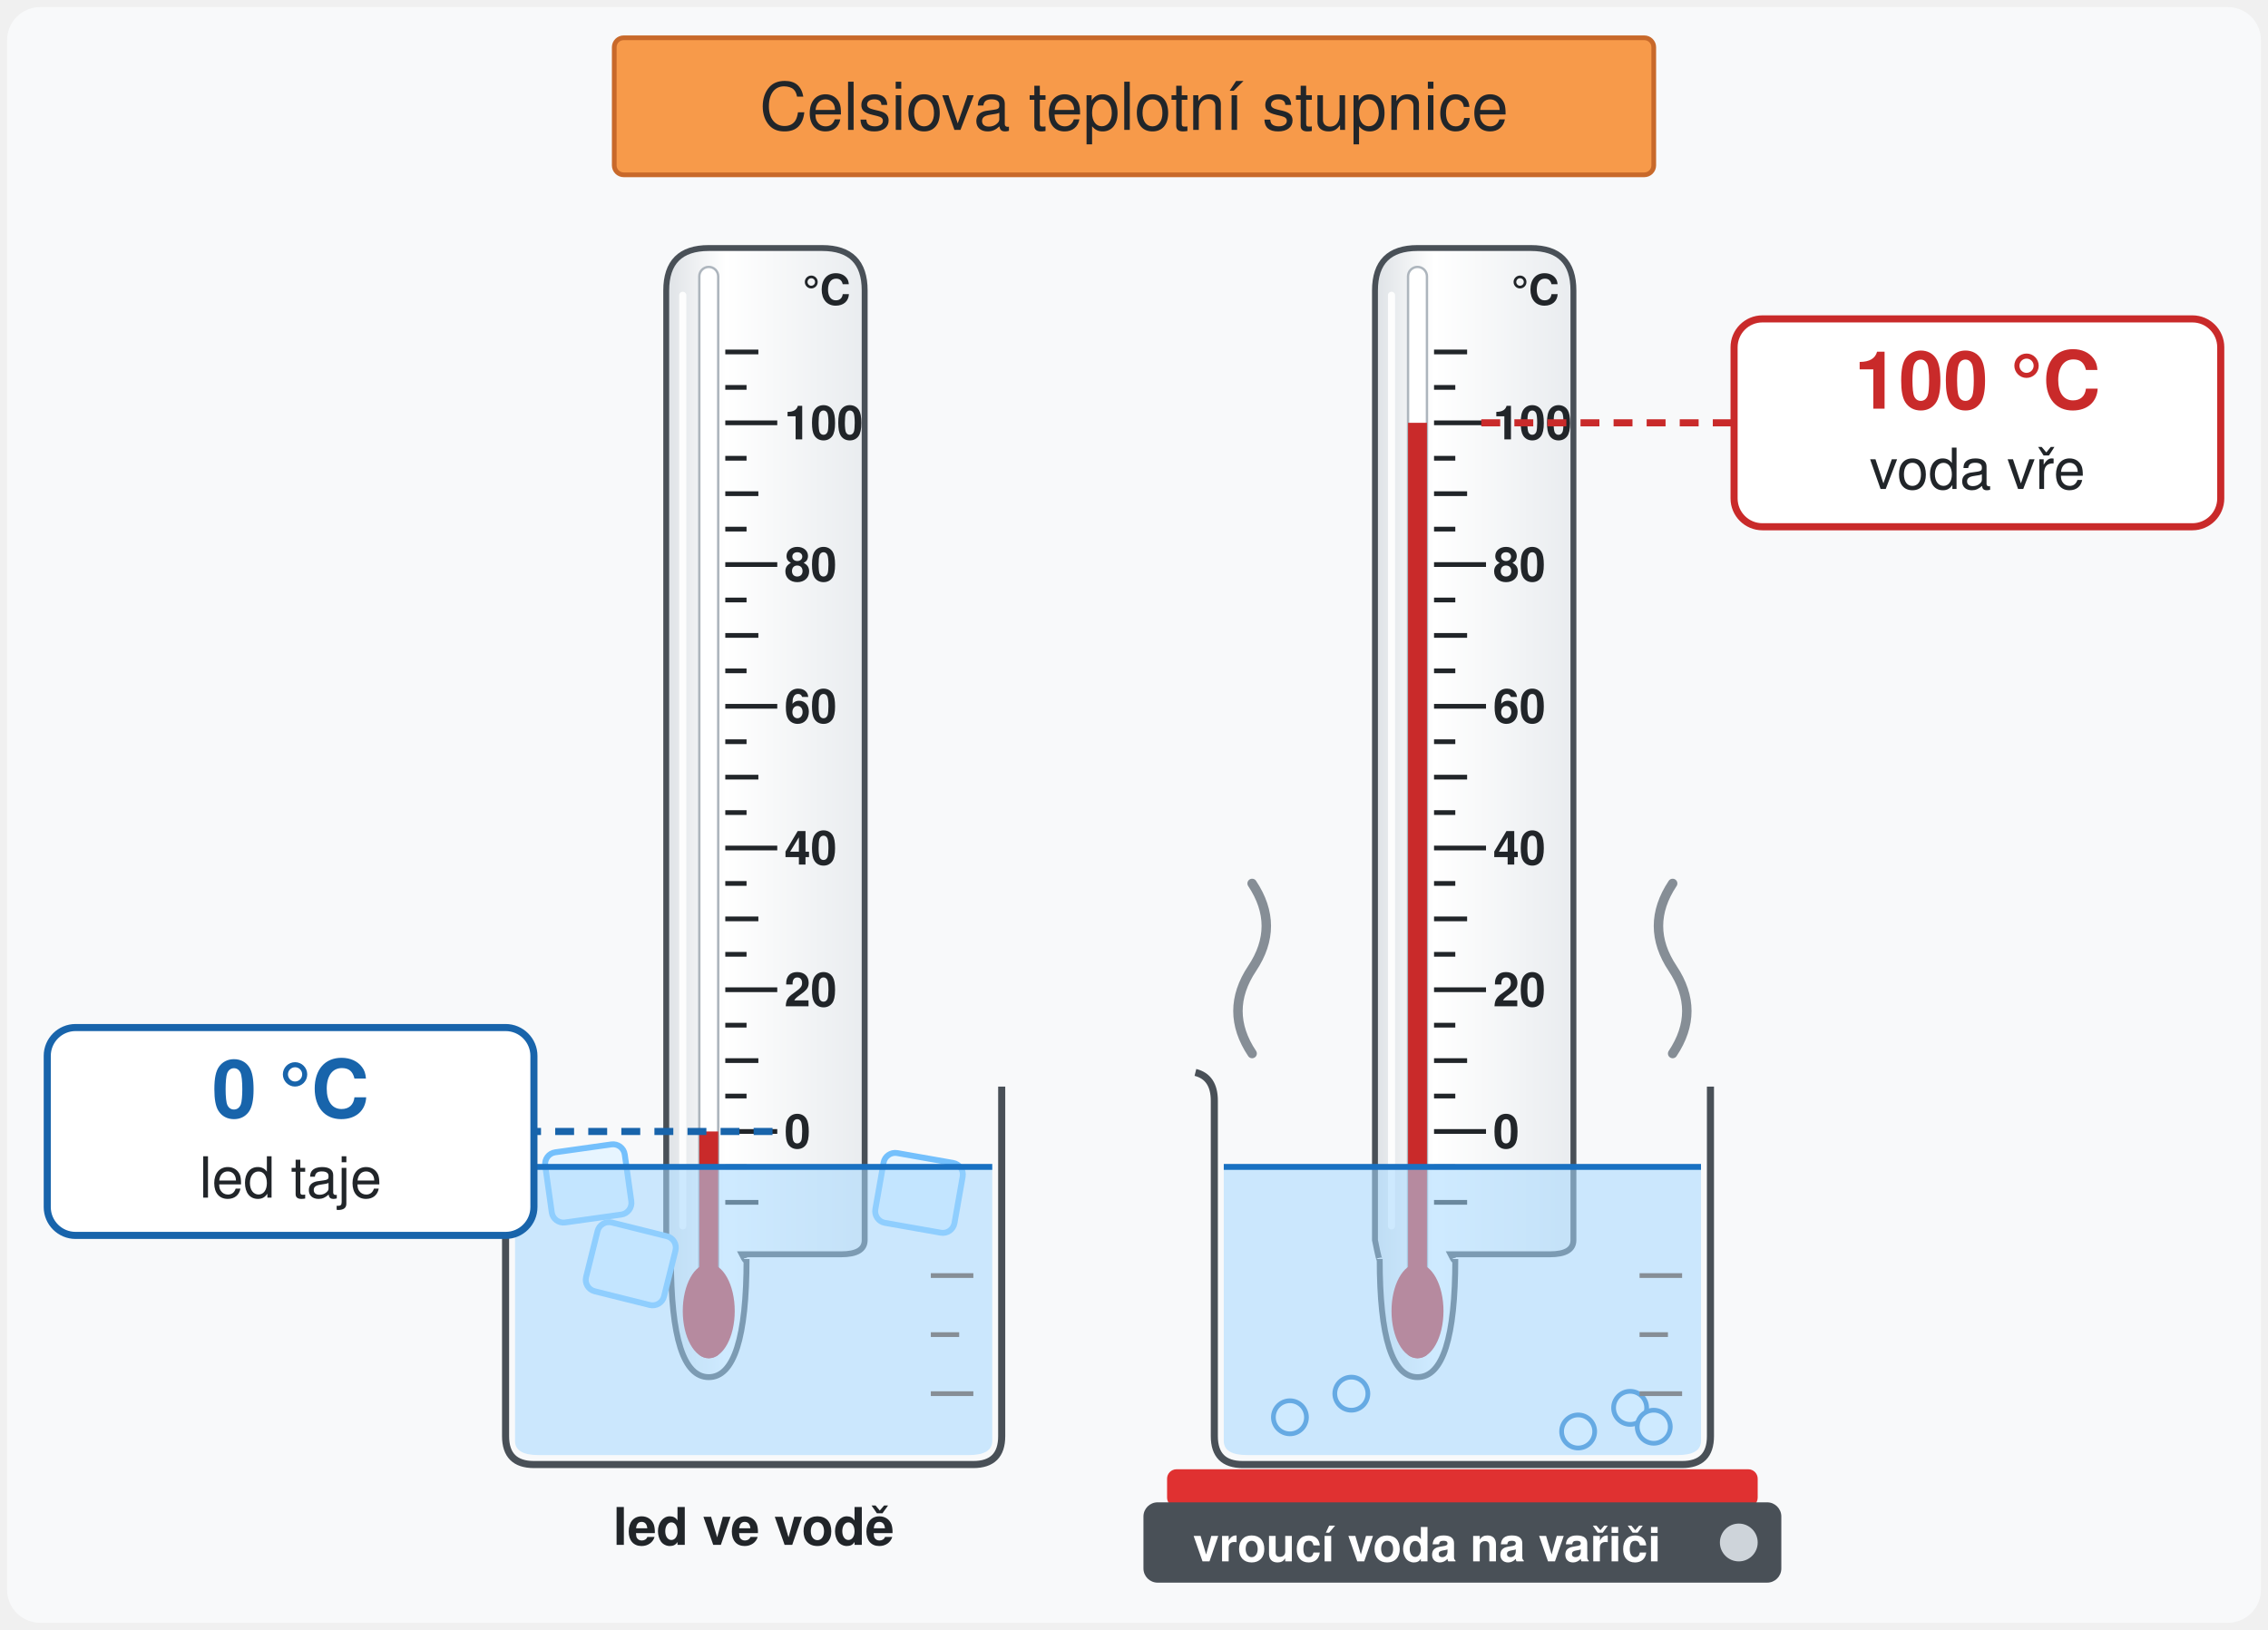
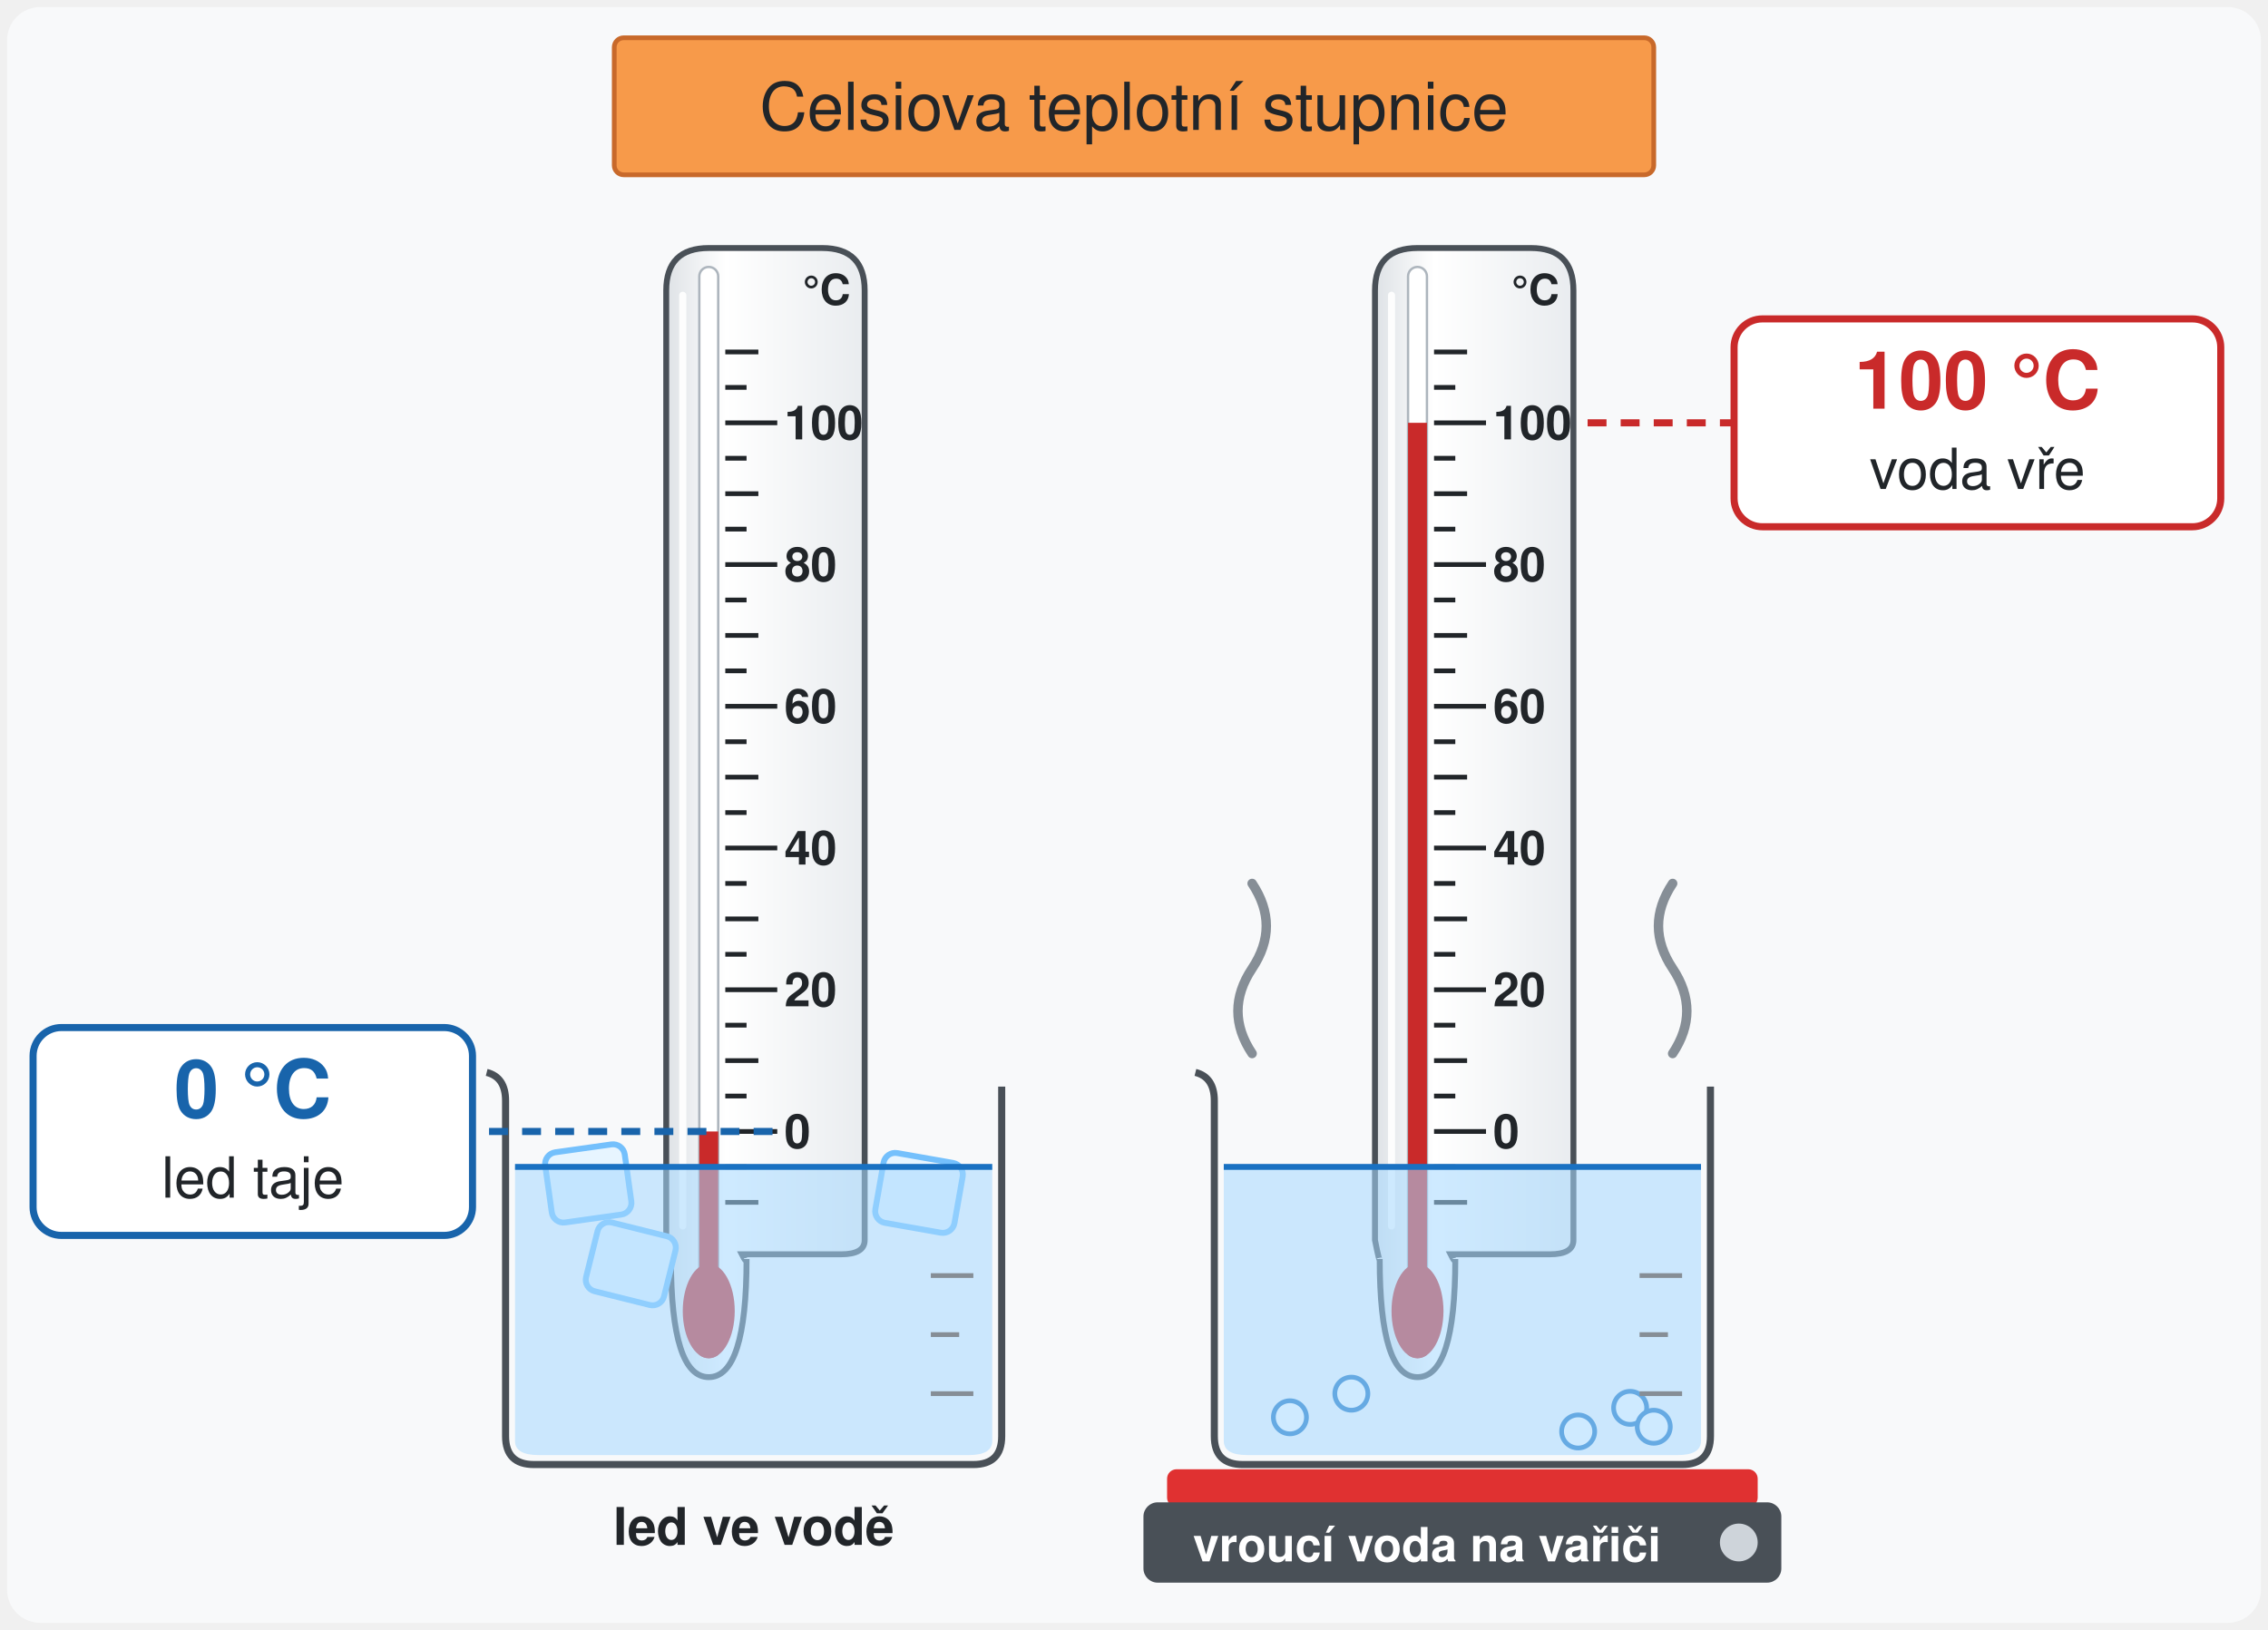
- <svg xmlns="http://www.w3.org/2000/svg" viewBox="0 0 960 690" font-family="'Segoe UI', Helvetica, Arial, sans-serif" role="img" aria-label="Animace: Celsiova teplotní stupnice. Dva stejné lihové teploměry se stupnicí od 0 do 100 stupňů Celsia. Levý je v kádince s vodou a kousky ledu, jeho červený sloupec klesne k 0 °C: při 0 °C taje led. Pravý je v kádince s vroucí vodou na vařiči, sloupec vystoupá ke 100 °C: při 100 °C voda vře.">
+ <svg xmlns="http://www.w3.org/2000/svg" viewBox="0 0 960 690" font-family="'Segoe UI', Helvetica, Arial, sans-serif" role="img" aria-label="Animace: Celsiova teplotní stupnice. Dva stejné kapalinové teploměry se stupnicí od 0 do 100 stupňů Celsia. Levý je v kádince s vodou a kousky ledu, jeho červený sloupec klesne k 0 °C: při 0 °C taje led. Pravý je v kádince s vroucí vodou na vařiči, sloupec vystoupá ke 100 °C: při 100 °C voda vře.">
  <style>
/* Předloha: PDF Teplota — kresba tří teploměrů s teplotou varu vody a tání ledu. Pro šesťáky jen Celsiova stupnice:
   teploměr v kádince s ledem a teploměr v kádince s vroucí vodou. Překresleno, ne kopie.
   Cyklus 10 s: oba sloupce začínají stejně vysoko (bez čísla), 10–40 % levý klesne na 0 °C a pravý vystoupá na 100 °C,
   45 % se objeví popisky „0 °C led taje“ a „100 °C voda vře“. Bubliny ve vroucí vodě stoupají. Bez animace = koncový stav. */
@keyframes sl0 { 0%, 10% { transform: translate(0, -75px); } 40%, 100% { transform: translate(0, 0); } }
@keyframes sl100 { 0%, 10% { transform: translate(0, 225px); } 40%, 100% { transform: translate(0, 0); } }
@keyframes pop { 0%, 42% { opacity: 0; } 48%, 100% { opacity: 1; } }
@keyframes bub { 0% { transform: translate(0, 0); opacity: 0; } 15% { opacity: 1; } 100% { transform: translate(0, -95px); opacity: 0; } }
@keyframes para { 0%, 100% { transform: translate(0, 0); opacity: 0.4; } 50% { transform: translate(0, -14px); opacity: 1; } }
.sl0 { animation: sl0 10s ease-in-out infinite; } .sl100 { animation: sl100 10s ease-in-out infinite; }
.pop { animation: pop 10s linear infinite; }
.b1 { animation: bub 1.6s linear infinite; } .b2 { animation: bub 1.6s linear 0.5s infinite; } .b3 { animation: bub 1.6s linear 1s infinite; }
.para { animation: para 3s ease-in-out infinite; }
@media (prefers-reduced-motion: reduce) { .sl0, .sl100, .pop, .b1, .b2, .b3, .para { animation: none; } }
</style>
  <rect x="3" y="3" width="954" height="684" rx="14" fill="#f8f9fa" />
  <rect x="260" y="16" width="440" height="58" rx="4" fill="#f79a4a" stroke="#c8692a" stroke-width="2" />
  <text x="480" y="55" font-size="28" fill="#212529" text-anchor="middle">Celsiova teplotní stupnice</text>
  <defs>
    <clipPath id="kapa">
      <rect x="296" y="113" width="8" height="442" rx="4" />
      <ellipse cx="300" cy="555" rx="11" ry="20" />
    </clipPath>
    <linearGradient id="skloa" x1="0" y1="0" x2="1" y2="0">
      <stop offset="0" stop-color="#dee2e6" />
      <stop offset="0.3" stop-color="#ffffff" />
      <stop offset="1" stop-color="#e9ecef" />
    </linearGradient>
  </defs>
  <path d="M282 123Q282 105 300 105H348Q366 105 366 123V525Q366 531 356 531H314Q316 535 316 533Q316 583 300 583Q284 583 284 533Q284 535 282 525Z" fill="url(#skloa)" stroke="#495057" stroke-width="2.5" />
  <rect x="296" y="113" width="8" height="442" rx="4" fill="#fff" stroke="#adb5bd" stroke-width="1" />
  <path d="M307 509h14M307 494h9M307 479h22M307 464h9M307 449h14M307 434h9M307 419h22M307 404h9M307 389h14M307 374h9M307 359h22M307 344h9M307 329h14M307 314h9M307 299h22M307 284h9M307 269h14M307 254h9M307 239h22M307 224h9M307 209h14M307 194h9M307 179h22M307 164h9M307 149h14" stroke="#212529" stroke-width="2" />
  <text x="332" y="486" font-size="20" font-weight="bold" fill="#212529" text-anchor="start">0</text>
  <text x="332" y="426" font-size="20" font-weight="bold" fill="#212529" text-anchor="start">20</text>
  <text x="332" y="366" font-size="20" font-weight="bold" fill="#212529" text-anchor="start">40</text>
  <text x="332" y="306" font-size="20" font-weight="bold" fill="#212529" text-anchor="start">60</text>
  <text x="332" y="246" font-size="20" font-weight="bold" fill="#212529" text-anchor="start">80</text>
  <text x="332" y="186" font-size="20" font-weight="bold" fill="#212529" text-anchor="start">100</text>
  <g clip-path="url(#kapa)">
    <ellipse cx="300" cy="555" rx="11" ry="20" fill="#c92a2a" />
    <rect class="sl0" x="296" y="479" width="8" height="576" fill="#c92a2a" />
  </g>
  <path d="M289 125V519" stroke="#fff" stroke-width="3" stroke-linecap="round" opacity="0.9" />
  <text x="360" y="129" font-size="18" font-weight="bold" fill="#212529" text-anchor="end">°C</text>
  <defs>
    <clipPath id="kapb">
      <rect x="596" y="113" width="8" height="442" rx="4" />
      <ellipse cx="600" cy="555" rx="11" ry="20" />
    </clipPath>
    <linearGradient id="sklob" x1="0" y1="0" x2="1" y2="0">
      <stop offset="0" stop-color="#dee2e6" />
      <stop offset="0.3" stop-color="#ffffff" />
      <stop offset="1" stop-color="#e9ecef" />
    </linearGradient>
  </defs>
  <path d="M582 123Q582 105 600 105H648Q666 105 666 123V525Q666 531 656 531H614Q616 535 616 533Q616 583 600 583Q584 583 584 533Q584 535 582 525Z" fill="url(#sklob)" stroke="#495057" stroke-width="2.5" />
  <rect x="596" y="113" width="8" height="442" rx="4" fill="#fff" stroke="#adb5bd" stroke-width="1" />
  <path d="M607 509h14M607 494h9M607 479h22M607 464h9M607 449h14M607 434h9M607 419h22M607 404h9M607 389h14M607 374h9M607 359h22M607 344h9M607 329h14M607 314h9M607 299h22M607 284h9M607 269h14M607 254h9M607 239h22M607 224h9M607 209h14M607 194h9M607 179h22M607 164h9M607 149h14" stroke="#212529" stroke-width="2" />
  <text x="632" y="486" font-size="20" font-weight="bold" fill="#212529" text-anchor="start">0</text>
  <text x="632" y="426" font-size="20" font-weight="bold" fill="#212529" text-anchor="start">20</text>
  <text x="632" y="366" font-size="20" font-weight="bold" fill="#212529" text-anchor="start">40</text>
  <text x="632" y="306" font-size="20" font-weight="bold" fill="#212529" text-anchor="start">60</text>
  <text x="632" y="246" font-size="20" font-weight="bold" fill="#212529" text-anchor="start">80</text>
  <text x="632" y="186" font-size="20" font-weight="bold" fill="#212529" text-anchor="start">100</text>
  <g clip-path="url(#kapb)">
    <ellipse cx="600" cy="555" rx="11" ry="20" fill="#c92a2a" />
    <rect class="sl100" x="596" y="179" width="8" height="876" fill="#c92a2a" />
  </g>
  <path d="M589 125V519" stroke="#fff" stroke-width="3" stroke-linecap="round" opacity="0.9" />
  <text x="660" y="129" font-size="18" font-weight="bold" fill="#212529" text-anchor="end">°C</text>
  <rect x="232" y="486" width="34" height="30" rx="5" fill="#e7f5ff" stroke="#74c0fc" stroke-width="2.5" transform="rotate(-8 249 501)" />
  <rect x="372" y="490" width="34" height="30" rx="5" fill="#e7f5ff" stroke="#74c0fc" stroke-width="2.5" transform="rotate(10 389 505)" />
  <rect x="250" y="520" width="34" height="30" rx="5" fill="#e7f5ff" stroke="#74c0fc" stroke-width="2.5" transform="rotate(14 267 535)" />
  <path d="M218 494H420V610Q420 616 410 616H228Q218 616 218 610Z" fill="#a5d8ff" opacity="0.55" />
  <path d="M218 494H420" stroke="#1971c2" stroke-width="2.5" />
  <path d="M206 454Q214 456 214 466V608Q214 620 226 620H412Q424 620 424 608V460" fill="none" stroke="#495057" stroke-width="3" stroke-linejoin="round" />
  <path d="M394 590h18M394 565h12M394 540h18" stroke="#868e96" stroke-width="2" />
  <text x="319" y="654" font-size="22" font-weight="bold" fill="#212529" text-anchor="middle">led ve vodě</text>
  <circle class="b1" cx="546" cy="600" r="7" fill="#fff" stroke="#1971c2" stroke-width="2" />
  <circle class="b2" cx="690" cy="596" r="7" fill="#fff" stroke="#1971c2" stroke-width="2" />
  <circle class="b3" cx="572" cy="590" r="7" fill="#fff" stroke="#1971c2" stroke-width="2" />
  <circle class="b1" cx="668" cy="606" r="7" fill="#fff" stroke="#1971c2" stroke-width="2" />
  <circle class="b2" cx="700" cy="604" r="7" fill="#fff" stroke="#1971c2" stroke-width="2" />
  <path d="M518 494H720V610Q720 616 710 616H528Q518 616 518 610Z" fill="#a5d8ff" opacity="0.55" />
  <path d="M518 494H720" stroke="#1971c2" stroke-width="2.5" />
  <path d="M506 454Q514 456 514 466V608Q514 620 526 620H712Q724 620 724 608V460" fill="none" stroke="#495057" stroke-width="3" stroke-linejoin="round" />
  <path d="M694 590h18M694 565h12M694 540h18" stroke="#868e96" stroke-width="2" />
  <g class="para">
    <path d="M530 446q-12 -18 0 -36t0 -36M708 446q12 -18 0 -36t0 -36" fill="none" stroke="#868e96" stroke-width="4" stroke-linecap="round" />
  </g>
  <rect x="494" y="622" width="250" height="16" rx="4" fill="#e03131" />
  <rect x="484" y="636" width="270" height="34" rx="6" fill="#495057" />
  <circle cx="736" cy="653" r="8" fill="#ced4da" />
  <text x="604" y="661" font-size="20" font-weight="bold" fill="#fff" text-anchor="middle">vroucí voda na vařiči</text>
  <g class="pop">
-     <path d="M327 479H226" stroke="#1864ab" stroke-width="3" stroke-dasharray="8 6" />
-     <rect x="20" y="435" width="206" height="88" rx="12" fill="#fff" stroke="#1864ab" stroke-width="3" />
-     <text x="123" y="473" font-size="34" font-weight="bold" fill="#1864ab" text-anchor="middle">0 °C</text>
-     <text x="123" y="507" font-size="24" fill="#212529" text-anchor="middle">led taje</text>
+     <path d="M327 479H200" stroke="#1864ab" stroke-width="3" stroke-dasharray="8 6" />
+     <rect x="14" y="435" width="186" height="88" rx="12" fill="#fff" stroke="#1864ab" stroke-width="3" />
+     <text x="107" y="473" font-size="34" font-weight="bold" fill="#1864ab" text-anchor="middle">0 °C</text>
+     <text x="107" y="507" font-size="24" fill="#212529" text-anchor="middle">led taje</text>
  </g>
  <g class="pop">
-     <path d="M627 179H734" stroke="#c92a2a" stroke-width="3" stroke-dasharray="8 6" />
+     <path d="M672 179H734" stroke="#c92a2a" stroke-width="3" stroke-dasharray="8 6" />
    <rect x="734" y="135" width="206" height="88" rx="12" fill="#fff" stroke="#c92a2a" stroke-width="3" />
    <text x="837" y="173" font-size="34" font-weight="bold" fill="#c92a2a" text-anchor="middle">100 °C</text>
    <text x="837" y="207" font-size="24" fill="#212529" text-anchor="middle">voda vře</text>
  </g>
</svg>
